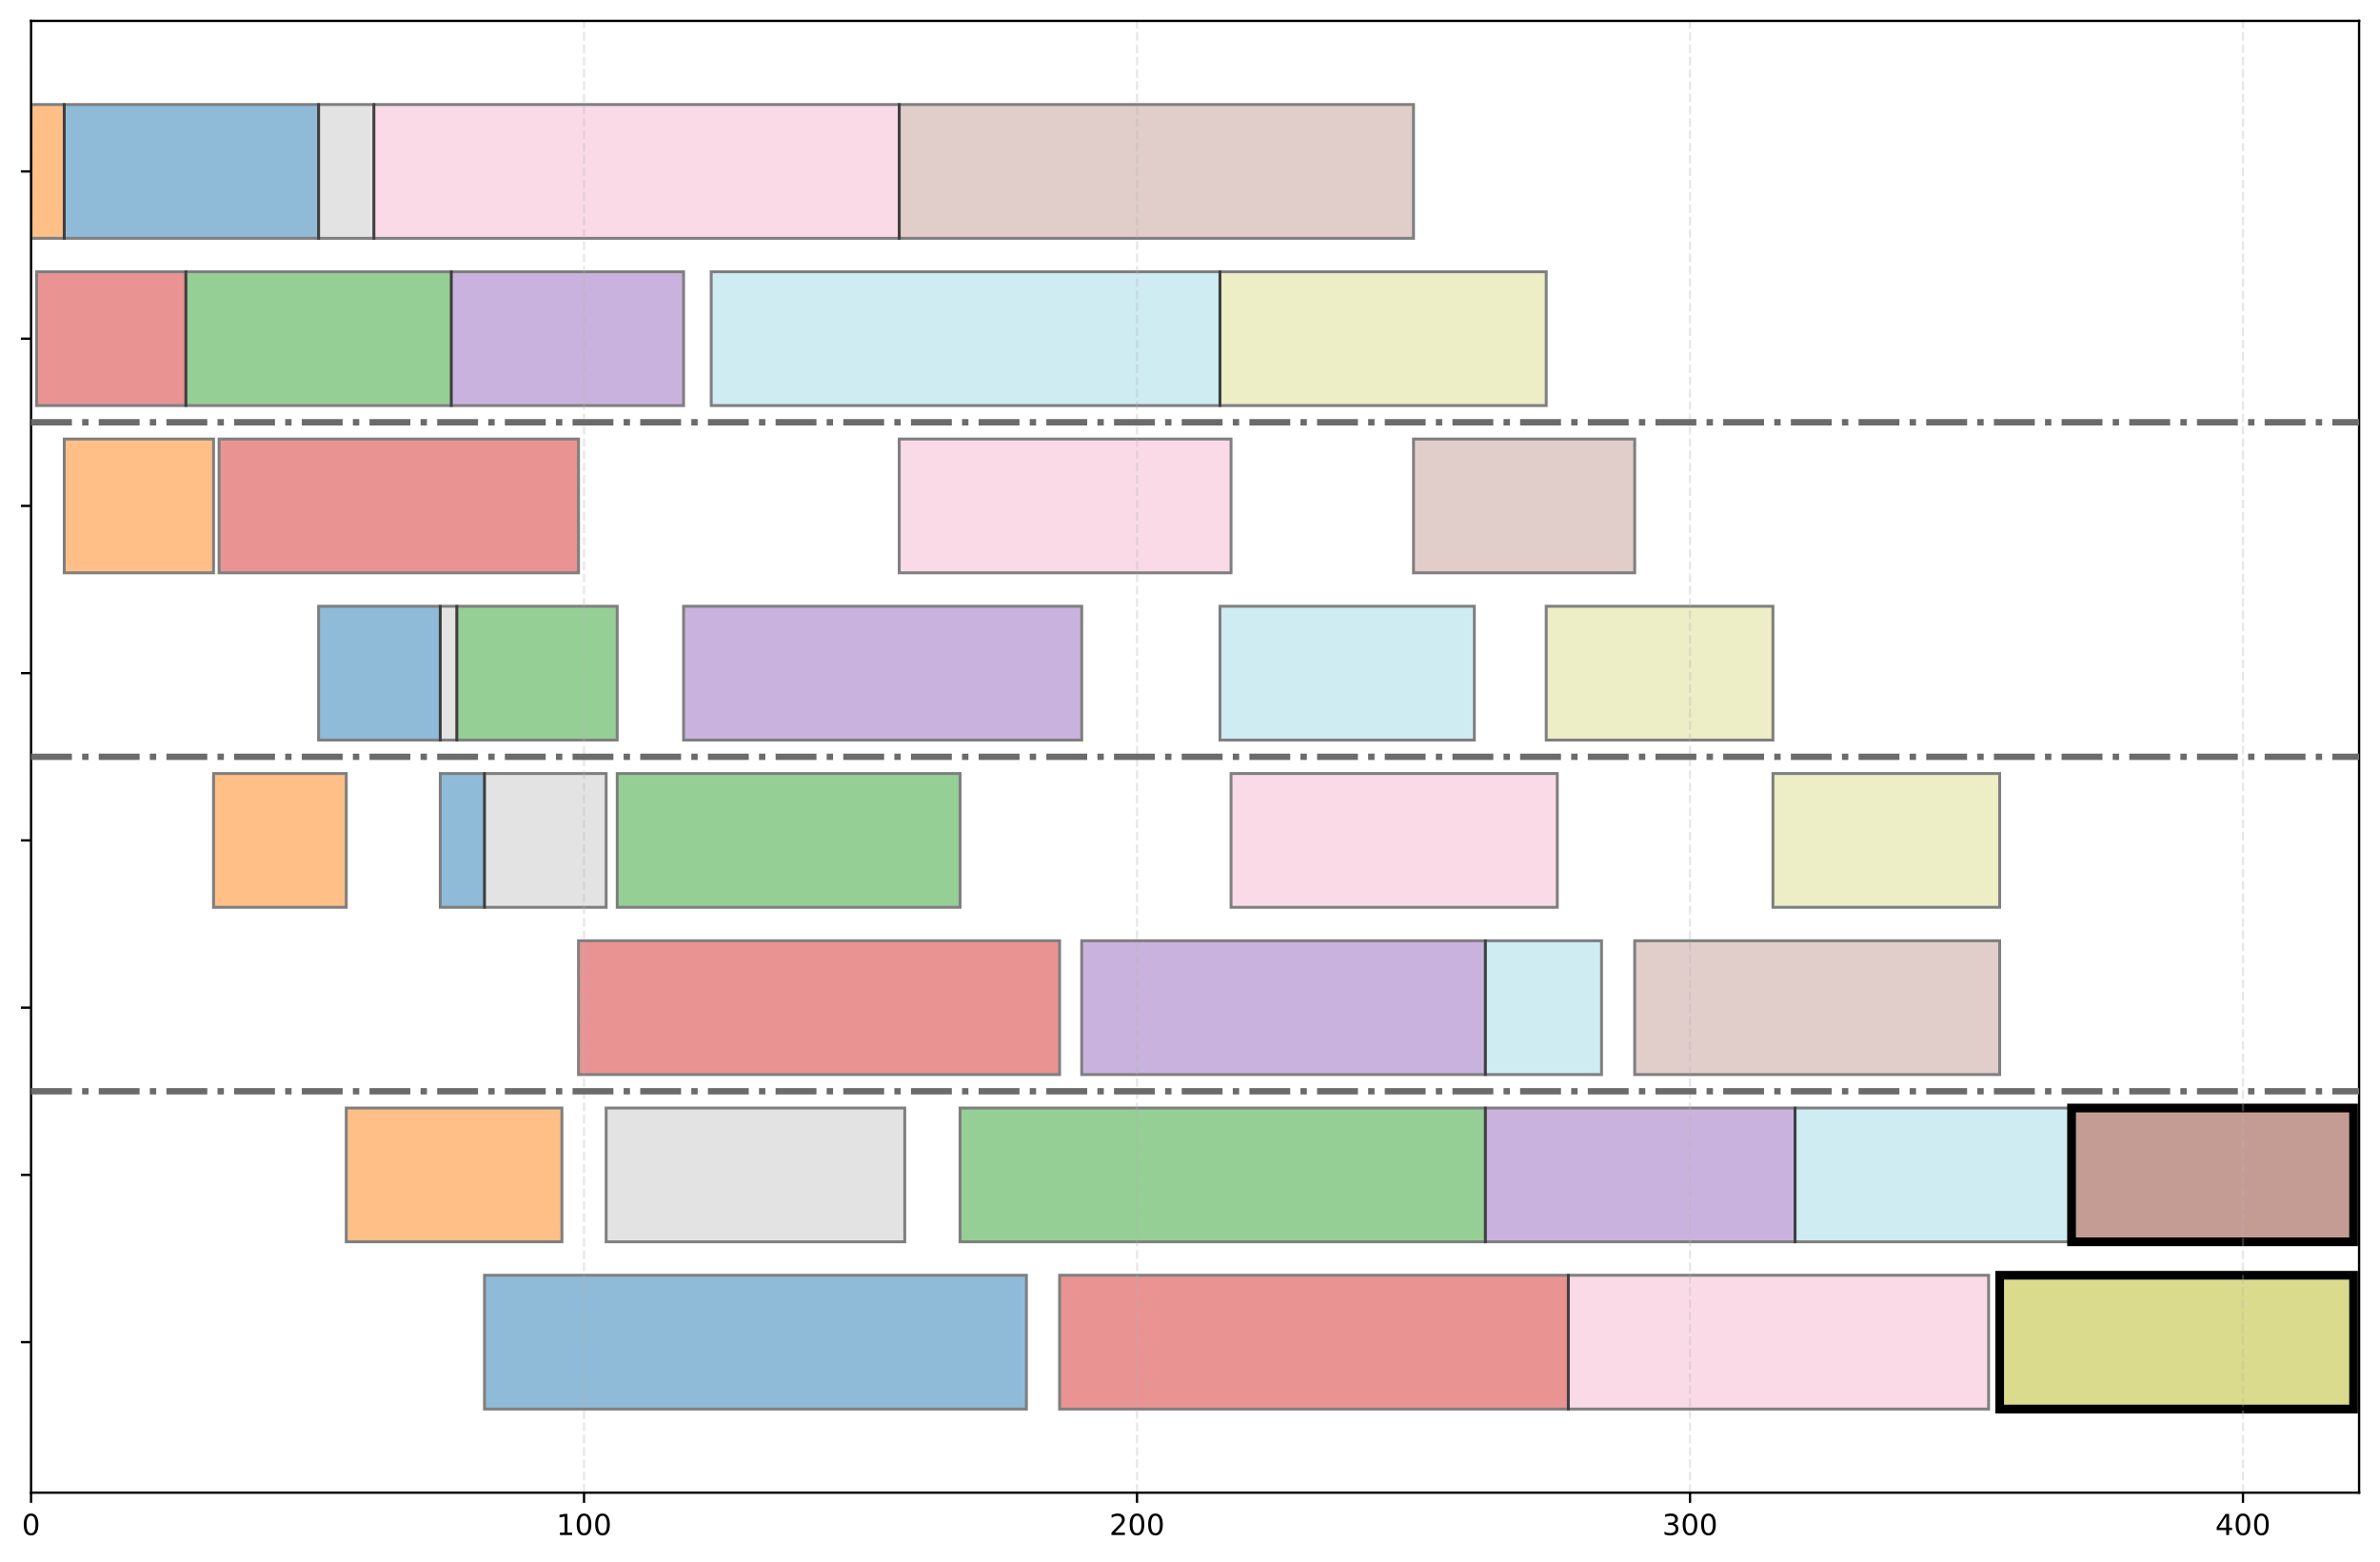
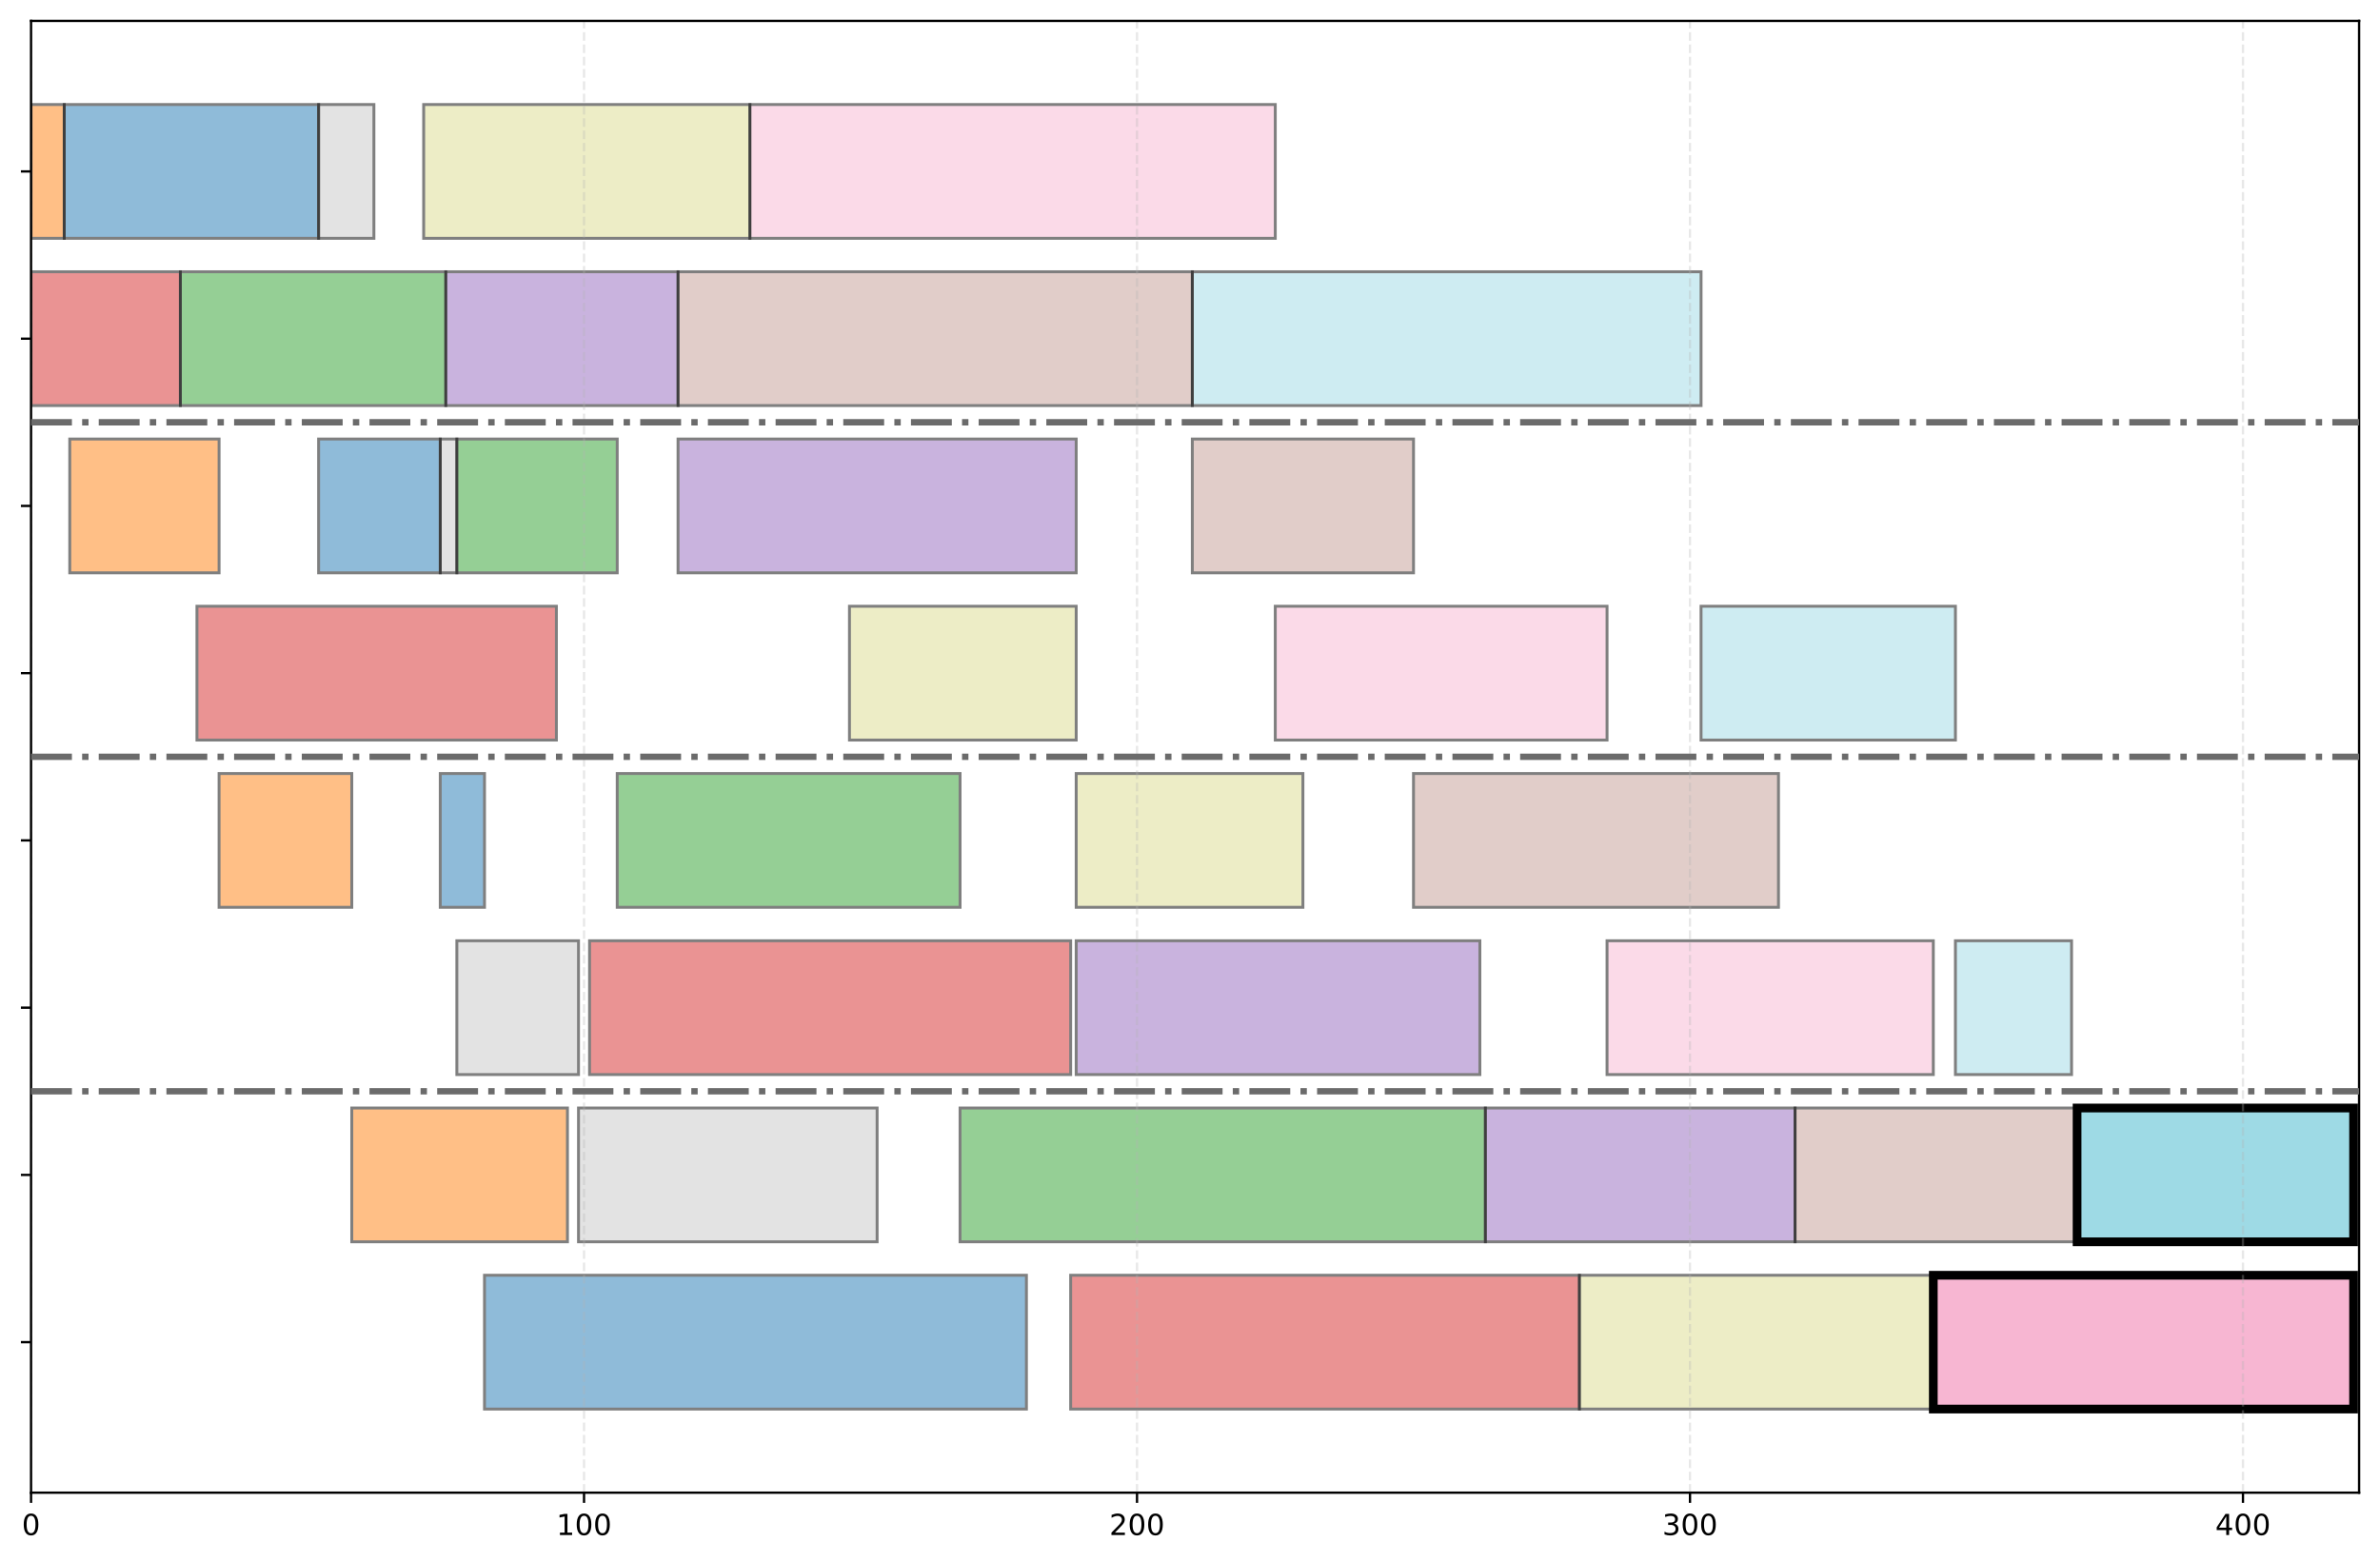
<svg xmlns="http://www.w3.org/2000/svg" xmlns:xlink="http://www.w3.org/1999/xlink" width="820pt" height="538.238pt" viewBox="0 0 820 538.238" version="1.1">
  <defs>
    <style type="text/css">*{stroke-linejoin: round; stroke-linecap: butt}</style>
  </defs>
  <g id="figure_1">
    <g id="patch_1">
      <path d="M 0 538.238  L 820 538.238  L 820 0  L 0 0  z " style="fill: #ffffff" />
    </g>
    <g id="axes_1">
      <g id="patch_2">
        <path d="M 10.7 514.36  L 812.8 514.36  L 812.8 7.2  L 10.7 7.2  z " style="fill: #ffffff" />
      </g>
      <g id="patch_3">
-         <path d="M 10.7 36.016  L 22.131 36.016  L 22.131 82.121  L 10.7 82.121  z " clip-path="url(#p7f1808ce7c)" style="fill: #ff7f0e; opacity: 0.5; stroke: #000000; stroke-linejoin: miter" />
+         <path d="M 10.7 36.016  L 22.131 36.016  L 22.131 82.121  L 10.7 82.121  z " clip-path="url(#p20aee575c7)" style="fill: #ff7f0e; opacity: 0.5; stroke: #000000; stroke-linejoin: miter" />
      </g>
      <g id="patch_4">
-         <path d="M 22.131 36.016  L 109.772 36.016  L 109.772 82.121  L 22.131 82.121  z " clip-path="url(#p7f1808ce7c)" style="fill: #1f77b4; opacity: 0.5; stroke: #000000; stroke-linejoin: miter" />
+         <path d="M 22.131 36.016  L 109.772 36.016  L 109.772 82.121  L 22.131 82.121  z " clip-path="url(#p20aee575c7)" style="fill: #1f77b4; opacity: 0.5; stroke: #000000; stroke-linejoin: miter" />
      </g>
      <g id="patch_5">
-         <path d="M 109.772 36.016  L 128.824 36.016  L 128.824 82.121  L 109.772 82.121  z " clip-path="url(#p7f1808ce7c)" style="fill: #c7c7c7; opacity: 0.5; stroke: #000000; stroke-linejoin: miter" />
+         <path d="M 109.772 36.016  L 128.824 36.016  L 128.824 82.121  L 109.772 82.121  z " clip-path="url(#p20aee575c7)" style="fill: #c7c7c7; opacity: 0.5; stroke: #000000; stroke-linejoin: miter" />
      </g>
      <g id="patch_6">
-         <path d="M 128.824 36.016  L 309.82 36.016  L 309.82 82.121  L 128.824 82.121  z " clip-path="url(#p7f1808ce7c)" style="fill: #f7b6d2; opacity: 0.5; stroke: #000000; stroke-linejoin: miter" />
+         <path d="M 145.971 36.016  L 258.379 36.016  L 258.379 82.121  L 145.971 82.121  z " clip-path="url(#p20aee575c7)" style="fill: #dbdb8d; opacity: 0.5; stroke: #000000; stroke-linejoin: miter" />
      </g>
      <g id="patch_7">
-         <path d="M 309.82 36.016  L 487.006 36.016  L 487.006 82.121  L 309.82 82.121  z " clip-path="url(#p7f1808ce7c)" style="fill: #c49c94; opacity: 0.5; stroke: #000000; stroke-linejoin: miter" />
+         <path d="M 258.379 36.016  L 439.376 36.016  L 439.376 82.121  L 258.379 82.121  z " clip-path="url(#p20aee575c7)" style="fill: #f7b6d2; opacity: 0.5; stroke: #000000; stroke-linejoin: miter" />
      </g>
      <g id="patch_8">
-         <path d="M 12.605 93.648  L 64.046 93.648  L 64.046 139.753  L 12.605 139.753  z " clip-path="url(#p7f1808ce7c)" style="fill: #d62728; opacity: 0.5; stroke: #000000; stroke-linejoin: miter" />
+         <path d="M 10.7 93.648  L 62.141 93.648  L 62.141 139.753  L 10.7 139.753  z " clip-path="url(#p20aee575c7)" style="fill: #d62728; opacity: 0.5; stroke: #000000; stroke-linejoin: miter" />
      </g>
      <g id="patch_9">
-         <path d="M 64.046 93.648  L 155.497 93.648  L 155.497 139.753  L 64.046 139.753  z " clip-path="url(#p7f1808ce7c)" style="fill: #2ca02c; opacity: 0.5; stroke: #000000; stroke-linejoin: miter" />
+         <path d="M 62.141 93.648  L 153.592 93.648  L 153.592 139.753  L 62.141 139.753  z " clip-path="url(#p20aee575c7)" style="fill: #2ca02c; opacity: 0.5; stroke: #000000; stroke-linejoin: miter" />
      </g>
      <g id="patch_10">
-         <path d="M 155.497 93.648  L 235.517 93.648  L 235.517 139.753  L 155.497 139.753  z " clip-path="url(#p7f1808ce7c)" style="fill: #9467bd; opacity: 0.5; stroke: #000000; stroke-linejoin: miter" />
+         <path d="M 153.592 93.648  L 233.611 93.648  L 233.611 139.753  L 153.592 139.753  z " clip-path="url(#p20aee575c7)" style="fill: #9467bd; opacity: 0.5; stroke: #000000; stroke-linejoin: miter" />
      </g>
      <g id="patch_11">
-         <path d="M 245.043 93.648  L 420.324 93.648  L 420.324 139.753  L 245.043 139.753  z " clip-path="url(#p7f1808ce7c)" style="fill: #9edae5; opacity: 0.5; stroke: #000000; stroke-linejoin: miter" />
+         <path d="M 233.611 93.648  L 410.797 93.648  L 410.797 139.753  L 233.611 139.753  z " clip-path="url(#p20aee575c7)" style="fill: #c49c94; opacity: 0.5; stroke: #000000; stroke-linejoin: miter" />
      </g>
      <g id="patch_12">
-         <path d="M 420.324 93.648  L 532.732 93.648  L 532.732 139.753  L 420.324 139.753  z " clip-path="url(#p7f1808ce7c)" style="fill: #dbdb8d; opacity: 0.5; stroke: #000000; stroke-linejoin: miter" />
+         <path d="M 410.797 93.648  L 586.078 93.648  L 586.078 139.753  L 410.797 139.753  z " clip-path="url(#p20aee575c7)" style="fill: #9edae5; opacity: 0.5; stroke: #000000; stroke-linejoin: miter" />
      </g>
      <g id="patch_13">
-         <path d="M 22.131 151.28  L 73.572 151.28  L 73.572 197.385  L 22.131 197.385  z " clip-path="url(#p7f1808ce7c)" style="fill: #ff7f0e; opacity: 0.5; stroke: #000000; stroke-linejoin: miter" />
+         <path d="M 24.037 151.28  L 75.478 151.28  L 75.478 197.385  L 24.037 197.385  z " clip-path="url(#p20aee575c7)" style="fill: #ff7f0e; opacity: 0.5; stroke: #000000; stroke-linejoin: miter" />
      </g>
      <g id="patch_14">
-         <path d="M 75.478 151.28  L 199.317 151.28  L 199.317 197.385  L 75.478 197.385  z " clip-path="url(#p7f1808ce7c)" style="fill: #d62728; opacity: 0.5; stroke: #000000; stroke-linejoin: miter" />
+         <path d="M 109.772 151.28  L 151.687 151.28  L 151.687 197.385  L 109.772 197.385  z " clip-path="url(#p20aee575c7)" style="fill: #1f77b4; opacity: 0.5; stroke: #000000; stroke-linejoin: miter" />
      </g>
      <g id="patch_15">
-         <path d="M 309.82 151.28  L 424.134 151.28  L 424.134 197.385  L 309.82 197.385  z " clip-path="url(#p7f1808ce7c)" style="fill: #f7b6d2; opacity: 0.5; stroke: #000000; stroke-linejoin: miter" />
+         <path d="M 151.687 151.28  L 157.402 151.28  L 157.402 197.385  L 151.687 197.385  z " clip-path="url(#p20aee575c7)" style="fill: #c7c7c7; opacity: 0.5; stroke: #000000; stroke-linejoin: miter" />
      </g>
      <g id="patch_16">
-         <path d="M 487.006 151.28  L 563.215 151.28  L 563.215 197.385  L 487.006 197.385  z " clip-path="url(#p7f1808ce7c)" style="fill: #c49c94; opacity: 0.5; stroke: #000000; stroke-linejoin: miter" />
+         <path d="M 157.402 151.28  L 212.654 151.28  L 212.654 197.385  L 157.402 197.385  z " clip-path="url(#p20aee575c7)" style="fill: #2ca02c; opacity: 0.5; stroke: #000000; stroke-linejoin: miter" />
      </g>
      <g id="patch_17">
-         <path d="M 109.772 208.911  L 151.687 208.911  L 151.687 255.017  L 109.772 255.017  z " clip-path="url(#p7f1808ce7c)" style="fill: #1f77b4; opacity: 0.5; stroke: #000000; stroke-linejoin: miter" />
+         <path d="M 233.611 151.28  L 370.788 151.28  L 370.788 197.385  L 233.611 197.385  z " clip-path="url(#p20aee575c7)" style="fill: #9467bd; opacity: 0.5; stroke: #000000; stroke-linejoin: miter" />
      </g>
      <g id="patch_18">
-         <path d="M 151.687 208.911  L 157.402 208.911  L 157.402 255.017  L 151.687 255.017  z " clip-path="url(#p7f1808ce7c)" style="fill: #c7c7c7; opacity: 0.5; stroke: #000000; stroke-linejoin: miter" />
+         <path d="M 410.797 151.28  L 487.006 151.28  L 487.006 197.385  L 410.797 197.385  z " clip-path="url(#p20aee575c7)" style="fill: #c49c94; opacity: 0.5; stroke: #000000; stroke-linejoin: miter" />
      </g>
      <g id="patch_19">
-         <path d="M 157.402 208.911  L 212.654 208.911  L 212.654 255.017  L 157.402 255.017  z " clip-path="url(#p7f1808ce7c)" style="fill: #2ca02c; opacity: 0.5; stroke: #000000; stroke-linejoin: miter" />
+         <path d="M 67.857 208.911  L 191.696 208.911  L 191.696 255.017  L 67.857 255.017  z " clip-path="url(#p20aee575c7)" style="fill: #d62728; opacity: 0.5; stroke: #000000; stroke-linejoin: miter" />
      </g>
      <g id="patch_20">
-         <path d="M 235.517 208.911  L 372.693 208.911  L 372.693 255.017  L 235.517 255.017  z " clip-path="url(#p7f1808ce7c)" style="fill: #9467bd; opacity: 0.5; stroke: #000000; stroke-linejoin: miter" />
+         <path d="M 292.673 208.911  L 370.788 208.911  L 370.788 255.017  L 292.673 255.017  z " clip-path="url(#p20aee575c7)" style="fill: #dbdb8d; opacity: 0.5; stroke: #000000; stroke-linejoin: miter" />
      </g>
      <g id="patch_21">
-         <path d="M 420.324 208.911  L 507.964 208.911  L 507.964 255.017  L 420.324 255.017  z " clip-path="url(#p7f1808ce7c)" style="fill: #9edae5; opacity: 0.5; stroke: #000000; stroke-linejoin: miter" />
+         <path d="M 439.376 208.911  L 553.689 208.911  L 553.689 255.017  L 439.376 255.017  z " clip-path="url(#p20aee575c7)" style="fill: #f7b6d2; opacity: 0.5; stroke: #000000; stroke-linejoin: miter" />
      </g>
      <g id="patch_22">
-         <path d="M 532.732 208.911  L 610.846 208.911  L 610.846 255.017  L 532.732 255.017  z " clip-path="url(#p7f1808ce7c)" style="fill: #dbdb8d; opacity: 0.5; stroke: #000000; stroke-linejoin: miter" />
+         <path d="M 586.078 208.911  L 673.719 208.911  L 673.719 255.017  L 586.078 255.017  z " clip-path="url(#p20aee575c7)" style="fill: #9edae5; opacity: 0.5; stroke: #000000; stroke-linejoin: miter" />
      </g>
      <g id="patch_23">
-         <path d="M 73.572 266.543  L 119.298 266.543  L 119.298 312.649  L 73.572 312.649  z " clip-path="url(#p7f1808ce7c)" style="fill: #ff7f0e; opacity: 0.5; stroke: #000000; stroke-linejoin: miter" />
+         <path d="M 75.478 266.543  L 121.203 266.543  L 121.203 312.649  L 75.478 312.649  z " clip-path="url(#p20aee575c7)" style="fill: #ff7f0e; opacity: 0.5; stroke: #000000; stroke-linejoin: miter" />
      </g>
      <g id="patch_24">
-         <path d="M 151.687 266.543  L 166.929 266.543  L 166.929 312.649  L 151.687 312.649  z " clip-path="url(#p7f1808ce7c)" style="fill: #1f77b4; opacity: 0.5; stroke: #000000; stroke-linejoin: miter" />
+         <path d="M 151.687 266.543  L 166.929 266.543  L 166.929 312.649  L 151.687 312.649  z " clip-path="url(#p20aee575c7)" style="fill: #1f77b4; opacity: 0.5; stroke: #000000; stroke-linejoin: miter" />
      </g>
      <g id="patch_25">
-         <path d="M 166.929 266.543  L 208.843 266.543  L 208.843 312.649  L 166.929 312.649  z " clip-path="url(#p7f1808ce7c)" style="fill: #c7c7c7; opacity: 0.5; stroke: #000000; stroke-linejoin: miter" />
+         <path d="M 212.654 266.543  L 330.778 266.543  L 330.778 312.649  L 212.654 312.649  z " clip-path="url(#p20aee575c7)" style="fill: #2ca02c; opacity: 0.5; stroke: #000000; stroke-linejoin: miter" />
      </g>
      <g id="patch_26">
-         <path d="M 212.654 266.543  L 330.778 266.543  L 330.778 312.649  L 212.654 312.649  z " clip-path="url(#p7f1808ce7c)" style="fill: #2ca02c; opacity: 0.5; stroke: #000000; stroke-linejoin: miter" />
+         <path d="M 370.788 266.543  L 448.902 266.543  L 448.902 312.649  L 370.788 312.649  z " clip-path="url(#p20aee575c7)" style="fill: #dbdb8d; opacity: 0.5; stroke: #000000; stroke-linejoin: miter" />
      </g>
      <g id="patch_27">
-         <path d="M 424.134 266.543  L 536.542 266.543  L 536.542 312.649  L 424.134 312.649  z " clip-path="url(#p7f1808ce7c)" style="fill: #f7b6d2; opacity: 0.5; stroke: #000000; stroke-linejoin: miter" />
+         <path d="M 487.006 266.543  L 612.751 266.543  L 612.751 312.649  L 487.006 312.649  z " clip-path="url(#p20aee575c7)" style="fill: #c49c94; opacity: 0.5; stroke: #000000; stroke-linejoin: miter" />
      </g>
      <g id="patch_28">
-         <path d="M 610.846 266.543  L 688.96 266.543  L 688.96 312.649  L 610.846 312.649  z " clip-path="url(#p7f1808ce7c)" style="fill: #dbdb8d; opacity: 0.5; stroke: #000000; stroke-linejoin: miter" />
+         <path d="M 157.402 324.175  L 199.317 324.175  L 199.317 370.28  L 157.402 370.28  z " clip-path="url(#p20aee575c7)" style="fill: #c7c7c7; opacity: 0.5; stroke: #000000; stroke-linejoin: miter" />
      </g>
      <g id="patch_29">
-         <path d="M 199.317 324.175  L 365.072 324.175  L 365.072 370.28  L 199.317 370.28  z " clip-path="url(#p7f1808ce7c)" style="fill: #d62728; opacity: 0.5; stroke: #000000; stroke-linejoin: miter" />
+         <path d="M 203.128 324.175  L 368.882 324.175  L 368.882 370.28  L 203.128 370.28  z " clip-path="url(#p20aee575c7)" style="fill: #d62728; opacity: 0.5; stroke: #000000; stroke-linejoin: miter" />
      </g>
      <g id="patch_30">
-         <path d="M 372.693 324.175  L 511.774 324.175  L 511.774 370.28  L 372.693 370.28  z " clip-path="url(#p7f1808ce7c)" style="fill: #9467bd; opacity: 0.5; stroke: #000000; stroke-linejoin: miter" />
+         <path d="M 370.788 324.175  L 509.869 324.175  L 509.869 370.28  L 370.788 370.28  z " clip-path="url(#p20aee575c7)" style="fill: #9467bd; opacity: 0.5; stroke: #000000; stroke-linejoin: miter" />
      </g>
      <g id="patch_31">
-         <path d="M 511.774 324.175  L 551.784 324.175  L 551.784 370.28  L 511.774 370.28  z " clip-path="url(#p7f1808ce7c)" style="fill: #9edae5; opacity: 0.5; stroke: #000000; stroke-linejoin: miter" />
+         <path d="M 553.689 324.175  L 666.098 324.175  L 666.098 370.28  L 553.689 370.28  z " clip-path="url(#p20aee575c7)" style="fill: #f7b6d2; opacity: 0.5; stroke: #000000; stroke-linejoin: miter" />
      </g>
      <g id="patch_32">
-         <path d="M 563.215 324.175  L 688.96 324.175  L 688.96 370.28  L 563.215 370.28  z " clip-path="url(#p7f1808ce7c)" style="fill: #c49c94; opacity: 0.5; stroke: #000000; stroke-linejoin: miter" />
+         <path d="M 673.719 324.175  L 713.728 324.175  L 713.728 370.28  L 673.719 370.28  z " clip-path="url(#p20aee575c7)" style="fill: #9edae5; opacity: 0.5; stroke: #000000; stroke-linejoin: miter" />
      </g>
      <g id="patch_33">
-         <path d="M 119.298 381.807  L 193.602 381.807  L 193.602 427.912  L 119.298 427.912  z " clip-path="url(#p7f1808ce7c)" style="fill: #ff7f0e; opacity: 0.5; stroke: #000000; stroke-linejoin: miter" />
+         <path d="M 121.203 381.807  L 195.507 381.807  L 195.507 427.912  L 121.203 427.912  z " clip-path="url(#p20aee575c7)" style="fill: #ff7f0e; opacity: 0.5; stroke: #000000; stroke-linejoin: miter" />
      </g>
      <g id="patch_34">
-         <path d="M 208.843 381.807  L 311.726 381.807  L 311.726 427.912  L 208.843 427.912  z " clip-path="url(#p7f1808ce7c)" style="fill: #c7c7c7; opacity: 0.5; stroke: #000000; stroke-linejoin: miter" />
+         <path d="M 199.317 381.807  L 302.2 381.807  L 302.2 427.912  L 199.317 427.912  z " clip-path="url(#p20aee575c7)" style="fill: #c7c7c7; opacity: 0.5; stroke: #000000; stroke-linejoin: miter" />
      </g>
      <g id="patch_35">
-         <path d="M 330.778 381.807  L 511.774 381.807  L 511.774 427.912  L 330.778 427.912  z " clip-path="url(#p7f1808ce7c)" style="fill: #2ca02c; opacity: 0.5; stroke: #000000; stroke-linejoin: miter" />
+         <path d="M 330.778 381.807  L 511.774 381.807  L 511.774 427.912  L 330.778 427.912  z " clip-path="url(#p20aee575c7)" style="fill: #2ca02c; opacity: 0.5; stroke: #000000; stroke-linejoin: miter" />
      </g>
      <g id="patch_36">
-         <path d="M 511.774 381.807  L 618.467 381.807  L 618.467 427.912  L 511.774 427.912  z " clip-path="url(#p7f1808ce7c)" style="fill: #9467bd; opacity: 0.5; stroke: #000000; stroke-linejoin: miter" />
+         <path d="M 511.774 381.807  L 618.467 381.807  L 618.467 427.912  L 511.774 427.912  z " clip-path="url(#p20aee575c7)" style="fill: #9467bd; opacity: 0.5; stroke: #000000; stroke-linejoin: miter" />
      </g>
      <g id="patch_37">
-         <path d="M 618.467 381.807  L 713.728 381.807  L 713.728 427.912  L 618.467 427.912  z " clip-path="url(#p7f1808ce7c)" style="fill: #9edae5; opacity: 0.5; stroke: #000000; stroke-linejoin: miter" />
+         <path d="M 618.467 381.807  L 715.633 381.807  L 715.633 427.912  L 618.467 427.912  z " clip-path="url(#p20aee575c7)" style="fill: #c49c94; opacity: 0.5; stroke: #000000; stroke-linejoin: miter" />
      </g>
      <g id="patch_38">
-         <path d="M 713.728 381.807  L 810.895 381.807  L 810.895 427.912  L 713.728 427.912  z " clip-path="url(#p7f1808ce7c)" style="fill: #c49c94; stroke: #000000; stroke-width: 3; stroke-linejoin: miter" />
+         <path d="M 715.633 381.807  L 810.895 381.807  L 810.895 427.912  L 715.633 427.912  z " clip-path="url(#p20aee575c7)" style="fill: #9edae5; stroke: #000000; stroke-width: 3; stroke-linejoin: miter" />
      </g>
      <g id="patch_39">
-         <path d="M 166.929 439.439  L 353.641 439.439  L 353.641 485.544  L 166.929 485.544  z " clip-path="url(#p7f1808ce7c)" style="fill: #1f77b4; opacity: 0.5; stroke: #000000; stroke-linejoin: miter" />
+         <path d="M 166.929 439.439  L 353.641 439.439  L 353.641 485.544  L 166.929 485.544  z " clip-path="url(#p20aee575c7)" style="fill: #1f77b4; opacity: 0.5; stroke: #000000; stroke-linejoin: miter" />
      </g>
      <g id="patch_40">
-         <path d="M 365.072 439.439  L 540.353 439.439  L 540.353 485.544  L 365.072 485.544  z " clip-path="url(#p7f1808ce7c)" style="fill: #d62728; opacity: 0.5; stroke: #000000; stroke-linejoin: miter" />
+         <path d="M 368.882 439.439  L 544.163 439.439  L 544.163 485.544  L 368.882 485.544  z " clip-path="url(#p20aee575c7)" style="fill: #d62728; opacity: 0.5; stroke: #000000; stroke-linejoin: miter" />
      </g>
      <g id="patch_41">
-         <path d="M 540.353 439.439  L 685.15 439.439  L 685.15 485.544  L 540.353 485.544  z " clip-path="url(#p7f1808ce7c)" style="fill: #f7b6d2; opacity: 0.5; stroke: #000000; stroke-linejoin: miter" />
+         <path d="M 544.163 439.439  L 666.098 439.439  L 666.098 485.544  L 544.163 485.544  z " clip-path="url(#p20aee575c7)" style="fill: #dbdb8d; opacity: 0.5; stroke: #000000; stroke-linejoin: miter" />
      </g>
      <g id="patch_42">
-         <path d="M 688.96 439.439  L 810.895 439.439  L 810.895 485.544  L 688.96 485.544  z " clip-path="url(#p7f1808ce7c)" style="fill: #dbdb8d; stroke: #000000; stroke-width: 3; stroke-linejoin: miter" />
+         <path d="M 666.098 439.439  L 810.895 439.439  L 810.895 485.544  L 666.098 485.544  z " clip-path="url(#p20aee575c7)" style="fill: #f7b6d2; stroke: #000000; stroke-width: 3; stroke-linejoin: miter" />
      </g>
      <g id="matplotlib.axis_1">
        <g id="xtick_1">
          <g id="line2d_1">
-             <path d="M 10.7 514.36  L 10.7 7.2  " clip-path="url(#p7f1808ce7c)" style="fill: none; stroke-dasharray: 2.96,1.28; stroke-dashoffset: 0; stroke: #b0b0b0; stroke-opacity: 0.3; stroke-width: 0.8" />
+             <path d="M 10.7 514.36  L 10.7 7.2  " clip-path="url(#p20aee575c7)" style="fill: none; stroke-dasharray: 2.96,1.28; stroke-dashoffset: 0; stroke: #b0b0b0; stroke-opacity: 0.3; stroke-width: 0.8" />
          </g>
          <g id="line2d_2">
            <defs>
-               <path id="m8b44331fc9" d="M 0 0  L 0 3.5  " style="stroke: #000000; stroke-width: 0.8" />
+               <path id="mcb587ba817" d="M 0 0  L 0 3.5  " style="stroke: #000000; stroke-width: 0.8" />
            </defs>
            <g>
-               <use xlink:href="#m8b44331fc9" x="10.7" y="514.36" style="stroke: #000000; stroke-width: 0.8" />
+               <use xlink:href="#mcb587ba817" x="10.7" y="514.36" style="stroke: #000000; stroke-width: 0.8" />
            </g>
          </g>
          <g id="text_1">
            <g transform="translate(7.51875 528.9584) scale(0.1 -0.1)">
              <defs>
                <path id="DejaVuSans-30" d="M 2034 4250  Q 1547 4250 1301 3770  Q 1056 3291 1056 2328  Q 1056 1369 1301 889  Q 1547 409 2034 409  Q 2525 409 2770 889  Q 3016 1369 3016 2328  Q 3016 3291 2770 3770  Q 2525 4250 2034 4250  z M 2034 4750  Q 2819 4750 3233 4129  Q 3647 3509 3647 2328  Q 3647 1150 3233 529  Q 2819 -91 2034 -91  Q 1250 -91 836 529  Q 422 1150 422 2328  Q 422 3509 836 4129  Q 1250 4750 2034 4750  z " transform="scale(0.015625)" />
              </defs>
              <use xlink:href="#DejaVuSans-30" />
            </g>
          </g>
        </g>
        <g id="xtick_2">
          <g id="line2d_3">
-             <path d="M 201.223 514.36  L 201.223 7.2  " clip-path="url(#p7f1808ce7c)" style="fill: none; stroke-dasharray: 2.96,1.28; stroke-dashoffset: 0; stroke: #b0b0b0; stroke-opacity: 0.3; stroke-width: 0.8" />
+             <path d="M 201.223 514.36  L 201.223 7.2  " clip-path="url(#p20aee575c7)" style="fill: none; stroke-dasharray: 2.96,1.28; stroke-dashoffset: 0; stroke: #b0b0b0; stroke-opacity: 0.3; stroke-width: 0.8" />
          </g>
          <g id="line2d_4">
            <g>
-               <use xlink:href="#m8b44331fc9" x="201.223" y="514.36" style="stroke: #000000; stroke-width: 0.8" />
+               <use xlink:href="#mcb587ba817" x="201.223" y="514.36" style="stroke: #000000; stroke-width: 0.8" />
            </g>
          </g>
          <g id="text_2">
            <g transform="translate(191.6788 528.9584) scale(0.1 -0.1)">
              <defs>
                <path id="DejaVuSans-31" d="M 794 531  L 1825 531  L 1825 4091  L 703 3866  L 703 4441  L 1819 4666  L 2450 4666  L 2450 531  L 3481 531  L 3481 0  L 794 0  L 794 531  z " transform="scale(0.015625)" />
              </defs>
              <use xlink:href="#DejaVuSans-31" />
              <use xlink:href="#DejaVuSans-30" transform="translate(63.62305 0)" />
              <use xlink:href="#DejaVuSans-30" transform="translate(127.2461 0)" />
            </g>
          </g>
        </g>
        <g id="xtick_3">
          <g id="line2d_5">
-             <path d="M 391.745 514.36  L 391.745 7.2  " clip-path="url(#p7f1808ce7c)" style="fill: none; stroke-dasharray: 2.96,1.28; stroke-dashoffset: 0; stroke: #b0b0b0; stroke-opacity: 0.3; stroke-width: 0.8" />
+             <path d="M 391.745 514.36  L 391.745 7.2  " clip-path="url(#p20aee575c7)" style="fill: none; stroke-dasharray: 2.96,1.28; stroke-dashoffset: 0; stroke: #b0b0b0; stroke-opacity: 0.3; stroke-width: 0.8" />
          </g>
          <g id="line2d_6">
            <g>
-               <use xlink:href="#m8b44331fc9" x="391.745" y="514.36" style="stroke: #000000; stroke-width: 0.8" />
+               <use xlink:href="#mcb587ba817" x="391.745" y="514.36" style="stroke: #000000; stroke-width: 0.8" />
            </g>
          </g>
          <g id="text_3">
            <g transform="translate(382.2014 528.9584) scale(0.1 -0.1)">
              <defs>
                <path id="DejaVuSans-32" d="M 1228 531  L 3431 531  L 3431 0  L 469 0  L 469 531  Q 828 903 1448 1529  Q 2069 2156 2228 2338  Q 2531 2678 2651 2914  Q 2772 3150 2772 3378  Q 2772 3750 2511 3984  Q 2250 4219 1831 4219  Q 1534 4219 1204 4116  Q 875 4013 500 3803  L 500 4441  Q 881 4594 1212 4672  Q 1544 4750 1819 4750  Q 2544 4750 2975 4387  Q 3406 4025 3406 3419  Q 3406 3131 3298 2873  Q 3191 2616 2906 2266  Q 2828 2175 2409 1742  Q 1991 1309 1228 531  z " transform="scale(0.015625)" />
              </defs>
              <use xlink:href="#DejaVuSans-32" />
              <use xlink:href="#DejaVuSans-30" transform="translate(63.62305 0)" />
              <use xlink:href="#DejaVuSans-30" transform="translate(127.2461 0)" />
            </g>
          </g>
        </g>
        <g id="xtick_4">
          <g id="line2d_7">
-             <path d="M 582.268 514.36  L 582.268 7.2  " clip-path="url(#p7f1808ce7c)" style="fill: none; stroke-dasharray: 2.96,1.28; stroke-dashoffset: 0; stroke: #b0b0b0; stroke-opacity: 0.3; stroke-width: 0.8" />
+             <path d="M 582.268 514.36  L 582.268 7.2  " clip-path="url(#p20aee575c7)" style="fill: none; stroke-dasharray: 2.96,1.28; stroke-dashoffset: 0; stroke: #b0b0b0; stroke-opacity: 0.3; stroke-width: 0.8" />
          </g>
          <g id="line2d_8">
            <g>
-               <use xlink:href="#m8b44331fc9" x="582.268" y="514.36" style="stroke: #000000; stroke-width: 0.8" />
+               <use xlink:href="#mcb587ba817" x="582.268" y="514.36" style="stroke: #000000; stroke-width: 0.8" />
            </g>
          </g>
          <g id="text_4">
            <g transform="translate(572.7239 528.9584) scale(0.1 -0.1)">
              <defs>
                <path id="DejaVuSans-33" d="M 2597 2516  Q 3050 2419 3304 2112  Q 3559 1806 3559 1356  Q 3559 666 3084 287  Q 2609 -91 1734 -91  Q 1441 -91 1130 -33  Q 819 25 488 141  L 488 750  Q 750 597 1062 519  Q 1375 441 1716 441  Q 2309 441 2620 675  Q 2931 909 2931 1356  Q 2931 1769 2642 2001  Q 2353 2234 1838 2234  L 1294 2234  L 1294 2753  L 1863 2753  Q 2328 2753 2575 2939  Q 2822 3125 2822 3475  Q 2822 3834 2567 4026  Q 2313 4219 1838 4219  Q 1578 4219 1281 4162  Q 984 4106 628 3988  L 628 4550  Q 988 4650 1302 4700  Q 1616 4750 1894 4750  Q 2613 4750 3031 4423  Q 3450 4097 3450 3541  Q 3450 3153 3228 2886  Q 3006 2619 2597 2516  z " transform="scale(0.015625)" />
              </defs>
              <use xlink:href="#DejaVuSans-33" />
              <use xlink:href="#DejaVuSans-30" transform="translate(63.62305 0)" />
              <use xlink:href="#DejaVuSans-30" transform="translate(127.2461 0)" />
            </g>
          </g>
        </g>
        <g id="xtick_5">
          <g id="line2d_9">
-             <path d="M 772.79 514.36  L 772.79 7.2  " clip-path="url(#p7f1808ce7c)" style="fill: none; stroke-dasharray: 2.96,1.28; stroke-dashoffset: 0; stroke: #b0b0b0; stroke-opacity: 0.3; stroke-width: 0.8" />
+             <path d="M 772.79 514.36  L 772.79 7.2  " clip-path="url(#p20aee575c7)" style="fill: none; stroke-dasharray: 2.96,1.28; stroke-dashoffset: 0; stroke: #b0b0b0; stroke-opacity: 0.3; stroke-width: 0.8" />
          </g>
          <g id="line2d_10">
            <g>
-               <use xlink:href="#m8b44331fc9" x="772.79" y="514.36" style="stroke: #000000; stroke-width: 0.8" />
+               <use xlink:href="#mcb587ba817" x="772.79" y="514.36" style="stroke: #000000; stroke-width: 0.8" />
            </g>
          </g>
          <g id="text_5">
            <g transform="translate(763.2465 528.9584) scale(0.1 -0.1)">
              <defs>
                <path id="DejaVuSans-34" d="M 2419 4116  L 825 1625  L 2419 1625  L 2419 4116  z M 2253 4666  L 3047 4666  L 3047 1625  L 3713 1625  L 3713 1100  L 3047 1100  L 3047 0  L 2419 0  L 2419 1100  L 313 1100  L 313 1709  L 2253 4666  z " transform="scale(0.015625)" />
              </defs>
              <use xlink:href="#DejaVuSans-34" />
              <use xlink:href="#DejaVuSans-30" transform="translate(63.62305 0)" />
              <use xlink:href="#DejaVuSans-30" transform="translate(127.2461 0)" />
            </g>
          </g>
        </g>
      </g>
      <g id="matplotlib.axis_2">
        <g id="ytick_1">
          <g id="line2d_11">
            <defs>
-               <path id="mf958436075" d="M 0 0  L -3.5 0  " style="stroke: #000000; stroke-width: 0.8" />
+               <path id="mfffa28fc35" d="M 0 0  L -3.5 0  " style="stroke: #000000; stroke-width: 0.8" />
            </defs>
            <g>
-               <use xlink:href="#mf958436075" x="10.7" y="59.069" style="stroke: #000000; stroke-width: 0.8" />
+               <use xlink:href="#mfffa28fc35" x="10.7" y="59.069" style="stroke: #000000; stroke-width: 0.8" />
            </g>
          </g>
        </g>
        <g id="ytick_2">
          <g id="line2d_12">
            <g>
-               <use xlink:href="#mf958436075" x="10.7" y="116.7" style="stroke: #000000; stroke-width: 0.8" />
+               <use xlink:href="#mfffa28fc35" x="10.7" y="116.7" style="stroke: #000000; stroke-width: 0.8" />
            </g>
          </g>
        </g>
        <g id="ytick_3">
          <g id="line2d_13">
            <g>
-               <use xlink:href="#mf958436075" x="10.7" y="174.332" style="stroke: #000000; stroke-width: 0.8" />
+               <use xlink:href="#mfffa28fc35" x="10.7" y="174.332" style="stroke: #000000; stroke-width: 0.8" />
            </g>
          </g>
        </g>
        <g id="ytick_4">
          <g id="line2d_14">
            <g>
-               <use xlink:href="#mf958436075" x="10.7" y="231.964" style="stroke: #000000; stroke-width: 0.8" />
+               <use xlink:href="#mfffa28fc35" x="10.7" y="231.964" style="stroke: #000000; stroke-width: 0.8" />
            </g>
          </g>
        </g>
        <g id="ytick_5">
          <g id="line2d_15">
            <g>
-               <use xlink:href="#mf958436075" x="10.7" y="289.596" style="stroke: #000000; stroke-width: 0.8" />
+               <use xlink:href="#mfffa28fc35" x="10.7" y="289.596" style="stroke: #000000; stroke-width: 0.8" />
            </g>
          </g>
        </g>
        <g id="ytick_6">
          <g id="line2d_16">
            <g>
-               <use xlink:href="#mf958436075" x="10.7" y="347.228" style="stroke: #000000; stroke-width: 0.8" />
+               <use xlink:href="#mfffa28fc35" x="10.7" y="347.228" style="stroke: #000000; stroke-width: 0.8" />
            </g>
          </g>
        </g>
        <g id="ytick_7">
          <g id="line2d_17">
            <g>
-               <use xlink:href="#mf958436075" x="10.7" y="404.86" style="stroke: #000000; stroke-width: 0.8" />
+               <use xlink:href="#mfffa28fc35" x="10.7" y="404.86" style="stroke: #000000; stroke-width: 0.8" />
            </g>
          </g>
        </g>
        <g id="ytick_8">
          <g id="line2d_18">
            <g>
-               <use xlink:href="#mf958436075" x="10.7" y="462.491" style="stroke: #000000; stroke-width: 0.8" />
+               <use xlink:href="#mfffa28fc35" x="10.7" y="462.491" style="stroke: #000000; stroke-width: 0.8" />
            </g>
          </g>
        </g>
      </g>
      <g id="patch_43">
        <path d="M 10.7 514.36  L 10.7 7.2  " style="fill: none; stroke: #000000; stroke-width: 0.8; stroke-linejoin: miter; stroke-linecap: square" />
      </g>
      <g id="patch_44">
        <path d="M 812.8 514.36  L 812.8 7.2  " style="fill: none; stroke: #000000; stroke-width: 0.8; stroke-linejoin: miter; stroke-linecap: square" />
      </g>
      <g id="patch_45">
        <path d="M 10.7 514.36  L 812.8 514.36  " style="fill: none; stroke: #000000; stroke-width: 0.8; stroke-linejoin: miter; stroke-linecap: square" />
      </g>
      <g id="patch_46">
        <path d="M 10.7 7.2  L 812.8 7.2  " style="fill: none; stroke: #000000; stroke-width: 0.8; stroke-linejoin: miter; stroke-linecap: square" />
      </g>
      <g id="line2d_19">
-         <path d="M 10.7 145.516  L 812.8 145.516  " clip-path="url(#p7f1808ce7c)" style="fill: none; stroke-dasharray: 14.08,3.52,2.2,3.52; stroke-dashoffset: 0; stroke: #6b6b6b; stroke-width: 2.2" />
+         <path d="M 10.7 145.516  L 812.8 145.516  " clip-path="url(#p20aee575c7)" style="fill: none; stroke-dasharray: 14.08,3.52,2.2,3.52; stroke-dashoffset: 0; stroke: #6b6b6b; stroke-width: 2.2" />
      </g>
      <g id="line2d_20">
-         <path d="M 10.7 260.78  L 812.8 260.78  " clip-path="url(#p7f1808ce7c)" style="fill: none; stroke-dasharray: 14.08,3.52,2.2,3.52; stroke-dashoffset: 0; stroke: #6b6b6b; stroke-width: 2.2" />
+         <path d="M 10.7 260.78  L 812.8 260.78  " clip-path="url(#p20aee575c7)" style="fill: none; stroke-dasharray: 14.08,3.52,2.2,3.52; stroke-dashoffset: 0; stroke: #6b6b6b; stroke-width: 2.2" />
      </g>
      <g id="line2d_21">
-         <path d="M 10.7 376.044  L 812.8 376.044  " clip-path="url(#p7f1808ce7c)" style="fill: none; stroke-dasharray: 14.08,3.52,2.2,3.52; stroke-dashoffset: 0; stroke: #6b6b6b; stroke-width: 2.2" />
+         <path d="M 10.7 376.044  L 812.8 376.044  " clip-path="url(#p20aee575c7)" style="fill: none; stroke-dasharray: 14.08,3.52,2.2,3.52; stroke-dashoffset: 0; stroke: #6b6b6b; stroke-width: 2.2" />
      </g>
    </g>
  </g>
  <defs>
-     <clipPath id="p7f1808ce7c">
+     <clipPath id="p20aee575c7">
      <rect x="10.7" y="7.2" width="802.1" height="507.16" />
    </clipPath>
  </defs>
</svg>
